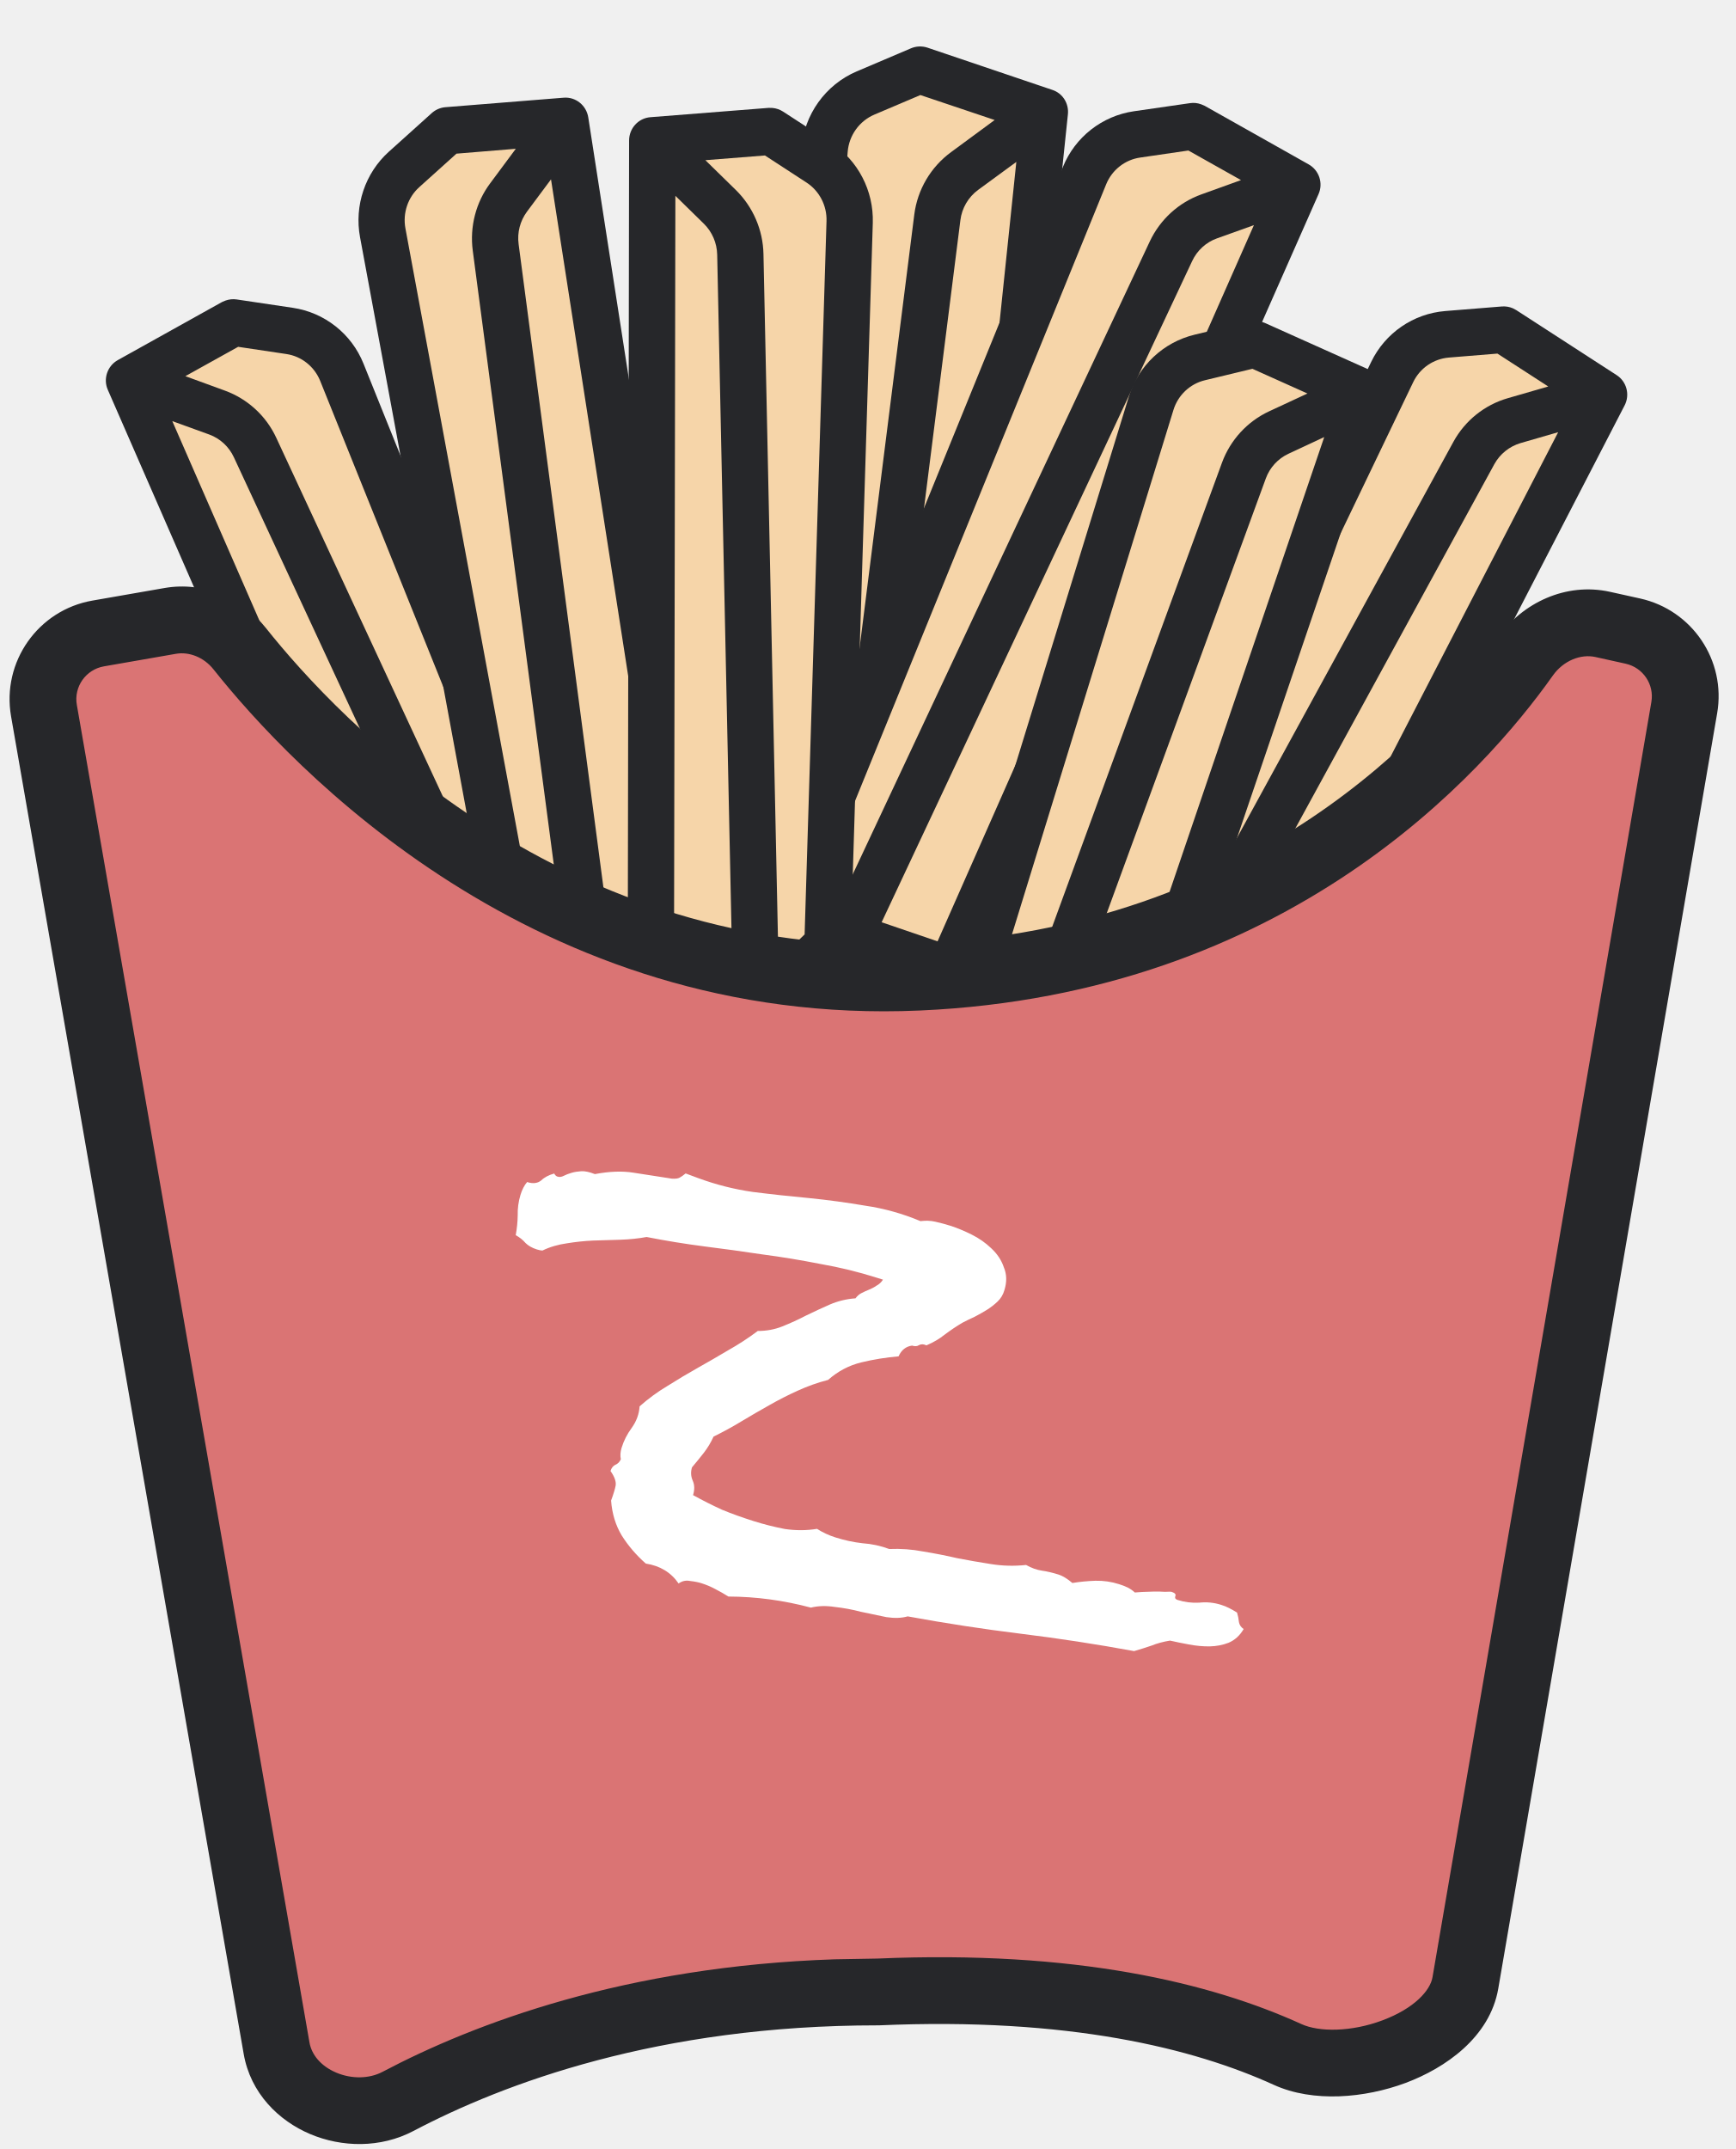
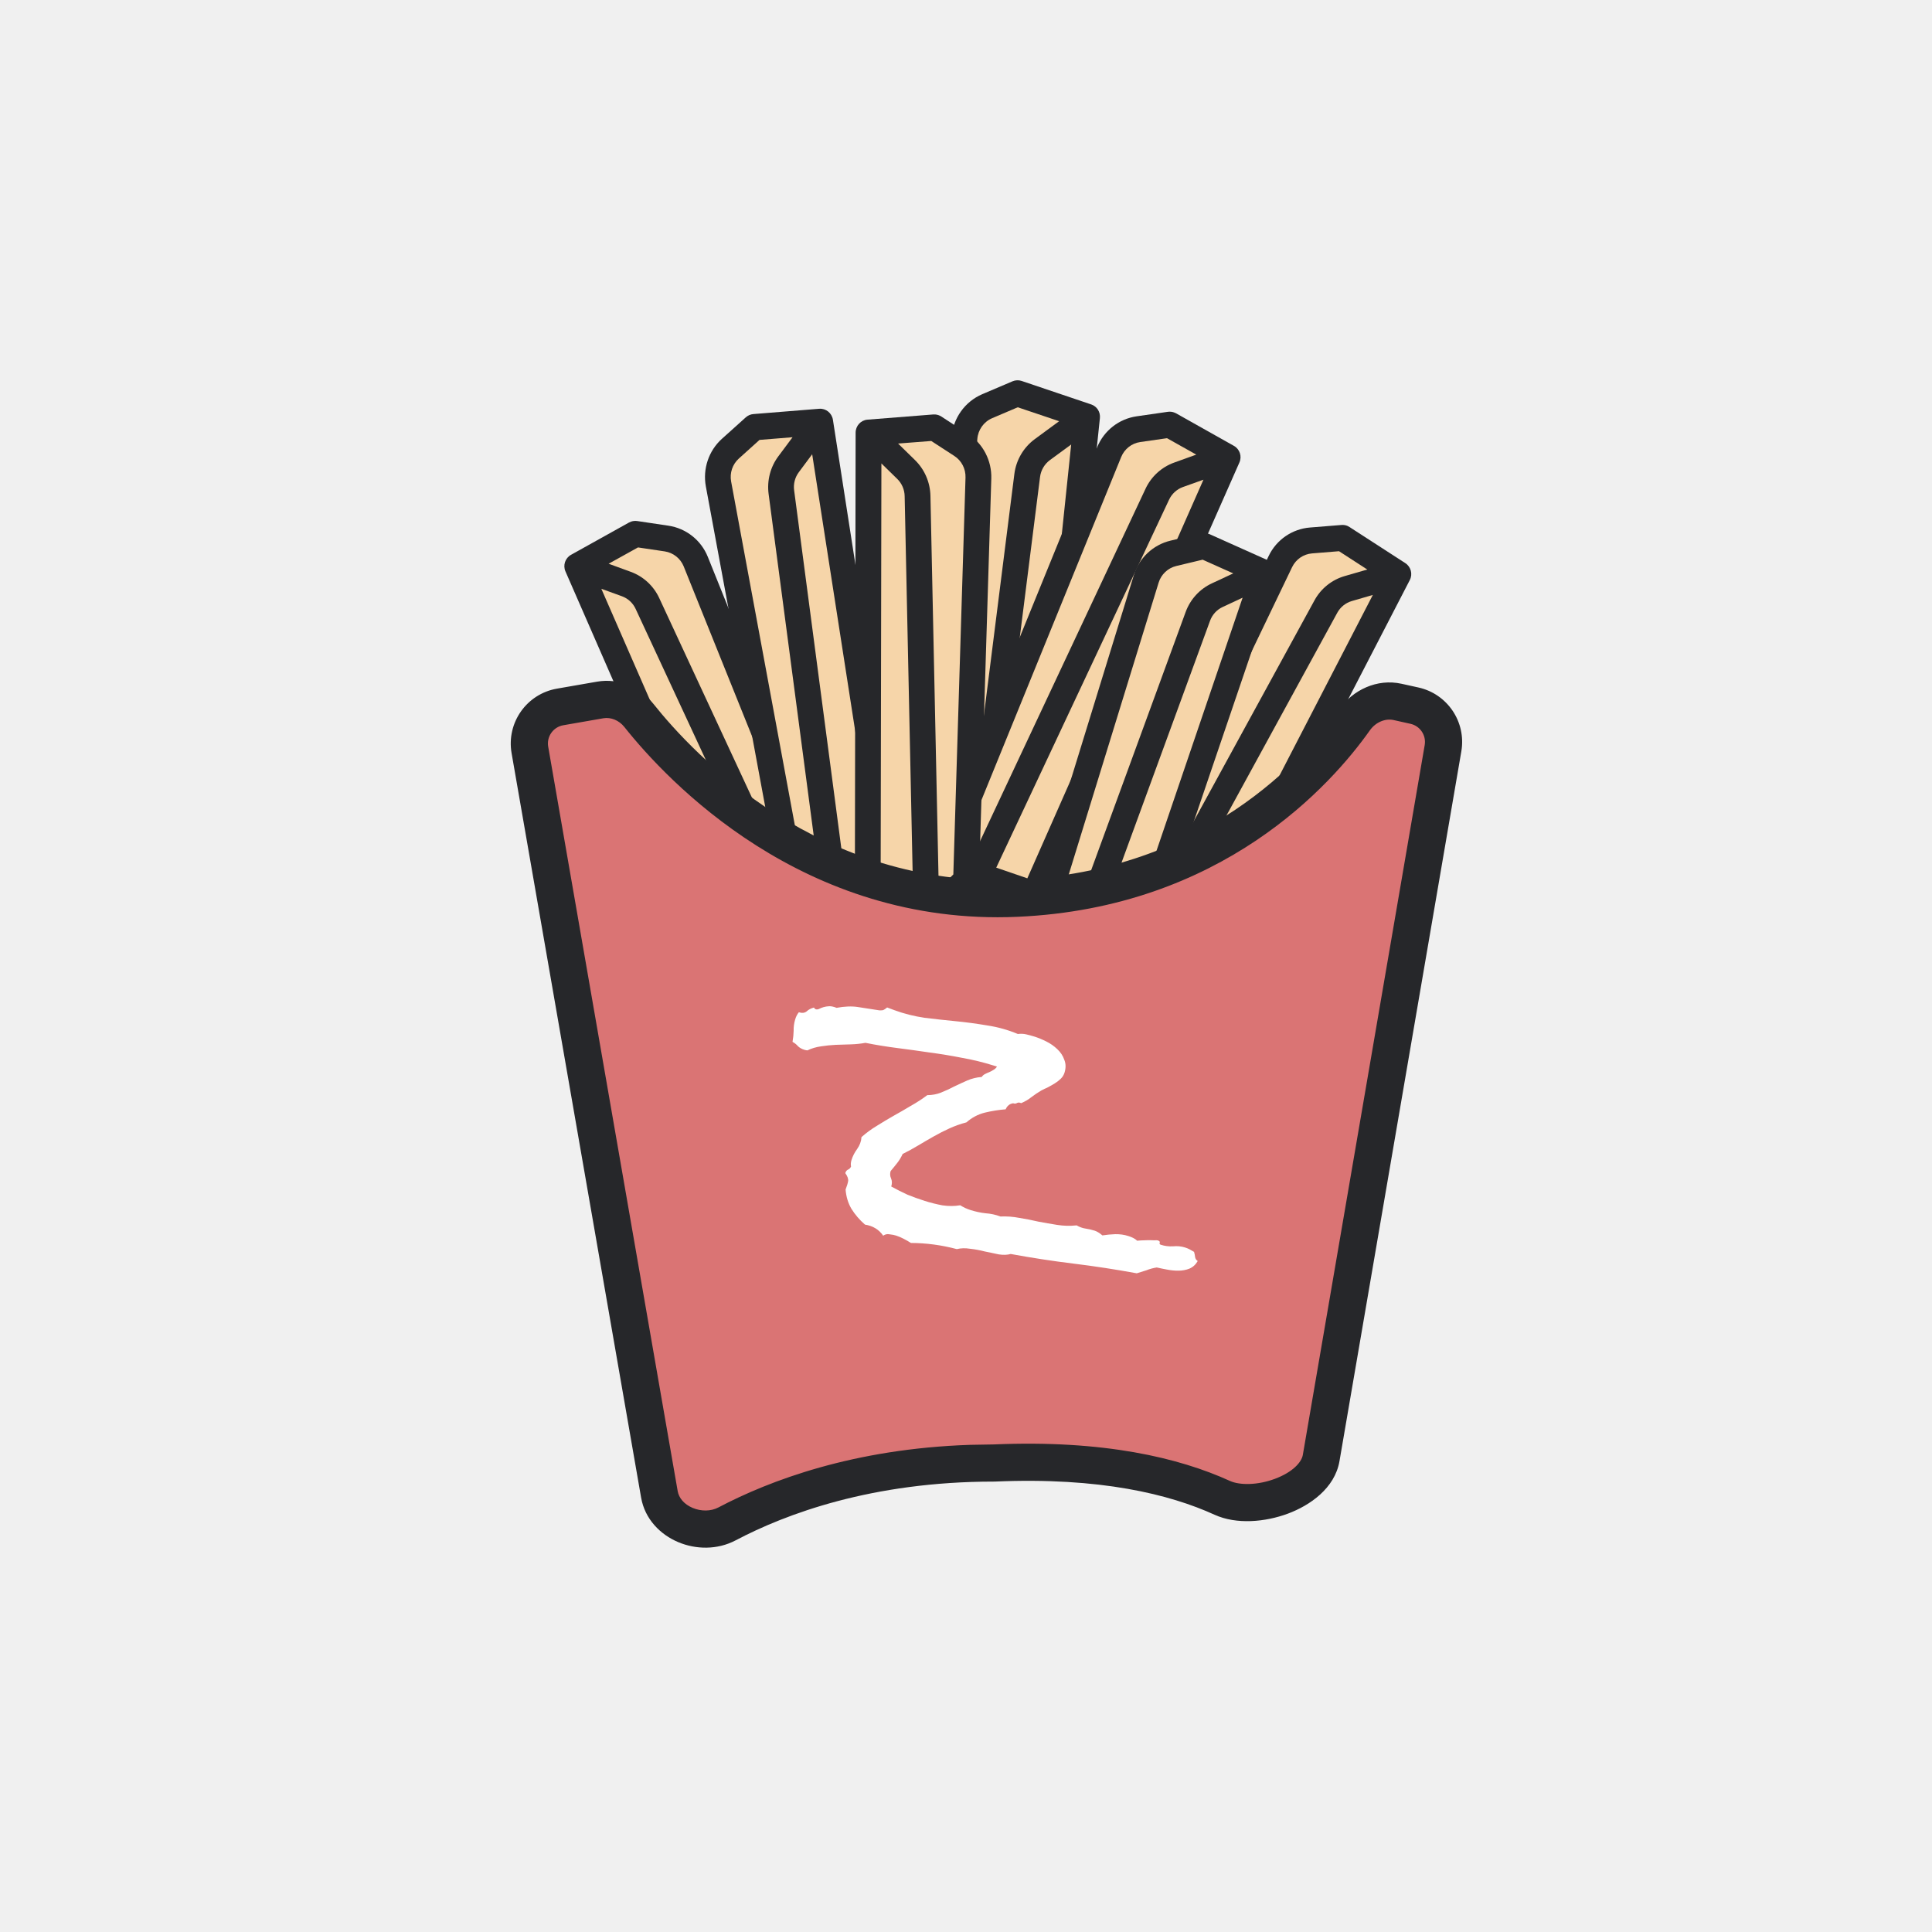
- <svg xmlns="http://www.w3.org/2000/svg" width="21" height="26" viewBox="0 0 21 26" fill="none">
-   <path d="M6.944 13.717L5.724 14.129L1.564 4.605L2.826 3.902L3.503 4.003C3.788 4.046 4.03 4.237 4.137 4.504L7.394 12.597L6.944 13.717Z" fill="#F6D5A9" />
-   <path d="M3.543 3.724C3.928 3.781 4.254 4.038 4.399 4.4L7.656 12.492C7.684 12.56 7.683 12.636 7.656 12.704L7.206 13.824C7.176 13.9 7.114 13.959 7.036 13.985L5.816 14.397C5.677 14.444 5.524 14.376 5.465 14.241L1.305 4.717C1.246 4.584 1.299 4.428 1.425 4.357L2.687 3.654L2.73 3.636C2.773 3.621 2.819 3.616 2.865 3.623L3.543 3.724ZM5.878 13.777L6.555 13.549L2.83 5.532C2.771 5.405 2.664 5.305 2.532 5.257L2.085 5.095L5.878 13.777ZM2.243 4.551L2.722 4.726C2.996 4.826 3.22 5.031 3.343 5.296L6.925 13.006L7.089 12.595L3.875 4.609C3.805 4.435 3.649 4.31 3.464 4.283L2.882 4.196L2.243 4.551Z" fill="#26272A" />
-   <path d="M9.998 13.279L11.379 13.461L12.644 1.358L11.13 0.847L10.474 1.126C10.194 1.245 10.002 1.513 9.978 1.819L9.184 12.084L9.998 13.279Z" fill="#F6D5A9" />
-   <path d="M10.367 0.864C9.989 1.025 9.73 1.387 9.698 1.8L8.904 12.064C8.899 12.129 8.916 12.193 8.952 12.246L9.766 13.442C9.81 13.507 9.881 13.55 9.959 13.56L11.339 13.743C11.415 13.753 11.491 13.731 11.552 13.683C11.611 13.635 11.65 13.565 11.658 13.489L12.923 1.384C12.937 1.252 12.86 1.129 12.736 1.088L11.222 0.576C11.157 0.555 11.086 0.558 11.023 0.585L10.367 0.864ZM11.13 13.141L10.312 13.032L11.622 2.664C11.64 2.518 11.718 2.385 11.836 2.298L12.299 1.959L11.13 13.141ZM12.037 1.452L11.51 1.84C11.264 2.02 11.102 2.294 11.064 2.597L9.813 12.503L9.472 12.001L10.258 1.838C10.274 1.639 10.398 1.465 10.58 1.387L11.138 1.15L12.037 1.452Z" fill="#26272A" />
-   <path d="M13.451 13.504L14.642 13.998L19.409 4.775L18.195 3.989L17.513 4.044C17.226 4.067 16.972 4.241 16.847 4.501L13.074 12.356L13.451 13.504Z" fill="#F6D5A9" />
-   <path d="M17.491 3.763C17.103 3.794 16.762 4.029 16.593 4.379L12.819 12.235C12.787 12.3 12.782 12.376 12.805 12.445L13.182 13.593C13.208 13.671 13.266 13.734 13.342 13.765L14.533 14.259C14.669 14.315 14.825 14.257 14.892 14.127L19.66 4.905C19.727 4.776 19.685 4.616 19.563 4.538L18.349 3.752L18.308 3.73C18.266 3.712 18.22 3.704 18.173 3.708L17.491 3.763ZM14.511 13.637L13.85 13.363L18.084 5.615C18.152 5.492 18.266 5.401 18.4 5.361L18.856 5.229L14.511 13.637ZM18.736 4.676L18.245 4.818C17.965 4.899 17.729 5.089 17.589 5.344L13.516 12.796L13.379 12.375L17.102 4.623C17.183 4.454 17.348 4.341 17.534 4.326L18.121 4.278L18.736 4.676Z" fill="#26272A" />
-   <path d="M10.28 11.324L11.498 11.741L15.698 2.235L14.438 1.527L13.76 1.625C13.476 1.667 13.233 1.857 13.124 2.124L9.834 10.202L10.28 11.324Z" fill="#F6D5A9" />
-   <path d="M13.722 1.346C13.337 1.402 13.01 1.658 12.863 2.019L9.573 10.097C9.545 10.165 9.545 10.241 9.572 10.309L10.017 11.431C10.047 11.507 10.109 11.566 10.187 11.593L11.406 12.009C11.545 12.057 11.697 11.99 11.757 11.855L15.956 2.349C16.015 2.216 15.963 2.06 15.837 1.989L14.578 1.28L14.536 1.262C14.492 1.246 14.446 1.241 14.4 1.248L13.722 1.346ZM11.346 11.389L10.669 11.158L14.427 3.158C14.487 3.03 14.595 2.931 14.727 2.884L15.174 2.724L11.346 11.389ZM15.018 2.179L14.538 2.352C14.264 2.45 14.04 2.655 13.915 2.919L10.303 10.613L10.139 10.202L13.386 2.23C13.457 2.056 13.614 1.932 13.799 1.906L14.381 1.821L15.018 2.179Z" fill="#26272A" />
-   <path d="M11.902 14.303L13.153 14.607L16.503 4.755L15.187 4.165L14.52 4.325C14.24 4.392 14.015 4.603 13.931 4.879L11.36 13.226L11.902 14.303Z" fill="#F6D5A9" />
-   <path d="M14.457 4.049C14.079 4.14 13.776 4.424 13.661 4.797L11.091 13.144C11.07 13.214 11.076 13.29 11.109 13.355L11.65 14.432C11.687 14.505 11.755 14.558 11.834 14.578L13.084 14.882C13.226 14.916 13.372 14.836 13.42 14.696L16.77 4.844C16.817 4.706 16.752 4.555 16.62 4.496L15.304 3.906L15.261 3.891C15.216 3.879 15.169 3.879 15.124 3.889L14.457 4.049ZM12.97 14.269L12.276 14.101L15.318 5.789C15.366 5.657 15.465 5.549 15.592 5.49L16.025 5.288L12.97 14.269ZM15.822 4.761L15.359 4.976C15.094 5.099 14.889 5.323 14.788 5.597L11.863 13.591L11.664 13.196L14.2 4.961C14.255 4.781 14.401 4.643 14.583 4.6L15.156 4.462L15.822 4.761Z" fill="#26272A" />
-   <path d="M7.2 12.103L8.443 11.767L6.843 1.466L5.41 1.582L4.89 2.05C4.677 2.241 4.579 2.532 4.632 2.815L6.225 11.415L7.2 12.103Z" fill="#F6D5A9" />
-   <path d="M4.705 1.836C4.419 2.094 4.286 2.487 4.357 2.87L5.95 11.469C5.964 11.543 6.005 11.608 6.066 11.65L7.041 12.338C7.108 12.385 7.192 12.4 7.271 12.379L8.513 12.043C8.653 12.006 8.742 11.867 8.719 11.722L7.119 1.421C7.096 1.274 6.966 1.17 6.821 1.182L5.389 1.297C5.329 1.302 5.271 1.327 5.225 1.368L4.705 1.836ZM8.127 11.556L7.435 11.744L6.276 2.954C6.257 2.815 6.294 2.673 6.377 2.561L6.668 2.17L8.127 11.556ZM6.242 1.8L5.933 2.216C5.759 2.448 5.683 2.742 5.721 3.032L6.839 11.5L6.478 11.246L4.906 2.762C4.872 2.577 4.936 2.388 5.074 2.264L5.524 1.859L6.242 1.8Z" fill="#26272A" />
-   <path d="M9.154 12.267L7.876 12.133L7.894 1.703L9.326 1.59L9.909 1.968C10.149 2.124 10.291 2.397 10.282 2.686L10.014 11.434L9.154 12.267Z" fill="#F6D5A9" />
-   <path d="M10.058 1.728C10.382 1.939 10.574 2.307 10.562 2.697L10.293 11.445C10.291 11.519 10.261 11.589 10.208 11.64L9.348 12.475C9.289 12.531 9.209 12.56 9.128 12.551L7.849 12.416C7.705 12.401 7.595 12.277 7.596 12.13L7.613 1.7C7.613 1.552 7.725 1.43 7.87 1.418L9.303 1.305L9.348 1.306C9.393 1.31 9.437 1.325 9.476 1.35L10.058 1.728ZM8.156 11.875L8.867 11.95L8.679 3.081C8.676 2.94 8.618 2.805 8.518 2.707L8.173 2.369L8.156 11.875ZM8.536 1.938L8.904 2.298C9.112 2.502 9.233 2.781 9.239 3.073L9.42 11.613L9.737 11.305L10.002 2.675C10.008 2.487 9.915 2.309 9.759 2.208L9.257 1.881L8.536 1.938Z" fill="#26272A" />
-   <path d="M3.347 24.78L0.532 8.598C0.455 8.158 0.75 7.74 1.189 7.664L2.061 7.512C2.378 7.457 2.7 7.595 2.9 7.848C3.809 8.99 6.652 12.02 11.112 11.823C15.392 11.634 17.667 9.064 18.462 7.94C18.672 7.643 19.039 7.476 19.394 7.554L19.761 7.635C20.181 7.729 20.455 8.136 20.382 8.561L17.733 23.991C17.605 24.739 16.273 25.171 15.582 24.857C14.547 24.385 12.967 23.997 10.618 24.101C7.893 24.101 5.957 24.823 4.817 25.424C4.255 25.72 3.456 25.406 3.347 24.78Z" fill="#DA7474" />
-   <path d="M1.992 7.114C2.47 7.031 2.933 7.241 3.216 7.596C4.103 8.711 6.835 11.607 11.094 11.419C15.2 11.238 17.375 8.778 18.132 7.707C18.423 7.296 18.947 7.042 19.482 7.16L19.848 7.241C20.479 7.381 20.89 7.992 20.78 8.629L18.131 24.06C18.029 24.649 17.49 25.021 17.009 25.201C16.516 25.384 15.892 25.441 15.415 25.224C14.447 24.783 12.932 24.403 10.635 24.504H10.618C7.968 24.504 6.095 25.207 5.005 25.781C4.603 25.993 4.135 25.98 3.755 25.82C3.373 25.659 3.032 25.326 2.949 24.85L0.134 8.667C0.019 8.008 0.461 7.38 1.12 7.266L1.992 7.114ZM2.13 7.91L1.258 8.062C1.039 8.1 0.891 8.309 0.93 8.529L3.745 24.711C3.771 24.86 3.883 24.997 4.069 25.076C4.256 25.155 4.468 25.151 4.628 25.067C5.744 24.478 7.572 23.789 10.102 23.705L10.618 23.696C13.011 23.593 14.65 23.988 15.75 24.489C15.963 24.586 16.351 24.585 16.728 24.444C17.117 24.299 17.308 24.081 17.335 23.923L19.984 8.492C20.02 8.28 19.883 8.077 19.673 8.03L19.307 7.949C19.131 7.91 18.92 7.991 18.791 8.174C17.959 9.35 15.584 12.029 11.13 12.226C6.469 12.432 3.515 9.269 2.584 8.099C2.466 7.95 2.287 7.883 2.13 7.91Z" fill="#26272A" />
-   <path d="M15.05 19.709C15.004 19.788 14.943 19.843 14.868 19.875C14.799 19.902 14.723 19.917 14.64 19.919C14.557 19.92 14.472 19.912 14.383 19.895C14.3 19.88 14.225 19.864 14.159 19.849C14.078 19.862 14.003 19.882 13.934 19.91C13.867 19.933 13.797 19.955 13.724 19.976C13.266 19.892 12.81 19.822 12.354 19.766C11.899 19.71 11.442 19.64 10.984 19.556C10.912 19.577 10.825 19.58 10.726 19.565C10.627 19.545 10.524 19.523 10.416 19.5C10.314 19.473 10.21 19.454 10.103 19.442C9.999 19.426 9.902 19.428 9.813 19.45C9.482 19.362 9.15 19.317 8.815 19.316C8.764 19.284 8.71 19.253 8.653 19.224C8.601 19.196 8.548 19.174 8.492 19.156C8.452 19.143 8.406 19.134 8.353 19.128C8.301 19.117 8.254 19.128 8.212 19.158C8.12 19.024 7.988 18.944 7.815 18.917C7.698 18.814 7.601 18.7 7.523 18.576C7.45 18.454 7.407 18.314 7.395 18.155C7.424 18.076 7.442 18.016 7.45 17.974C7.458 17.927 7.438 17.868 7.388 17.797C7.399 17.762 7.417 17.738 7.443 17.724C7.474 17.712 7.498 17.689 7.513 17.655C7.504 17.613 7.507 17.567 7.522 17.517C7.548 17.432 7.589 17.351 7.645 17.275C7.703 17.194 7.734 17.107 7.74 17.015C7.845 16.922 7.958 16.839 8.079 16.767C8.201 16.69 8.322 16.618 8.441 16.551C8.567 16.48 8.69 16.409 8.811 16.337C8.937 16.266 9.057 16.188 9.17 16.103C9.275 16.103 9.374 16.085 9.467 16.048C9.567 16.008 9.663 15.964 9.755 15.916C9.851 15.869 9.947 15.825 10.042 15.783C10.137 15.742 10.241 15.716 10.353 15.708C10.372 15.681 10.395 15.661 10.421 15.647C10.454 15.63 10.486 15.615 10.517 15.603C10.548 15.59 10.578 15.575 10.605 15.556C10.638 15.539 10.665 15.514 10.685 15.482L10.618 15.461C10.392 15.389 10.162 15.333 9.927 15.292C9.694 15.246 9.458 15.207 9.221 15.176C8.989 15.141 8.757 15.109 8.525 15.08C8.292 15.05 8.059 15.012 7.825 14.966C7.727 14.984 7.622 14.995 7.511 14.999C7.4 15.002 7.289 15.006 7.178 15.009C7.072 15.014 6.967 15.025 6.863 15.042C6.754 15.057 6.654 15.086 6.564 15.13C6.548 15.13 6.525 15.125 6.495 15.116C6.439 15.098 6.395 15.073 6.361 15.04C6.328 15.002 6.289 14.97 6.241 14.944C6.256 14.861 6.264 14.781 6.265 14.704C6.263 14.62 6.274 14.538 6.298 14.458C6.318 14.393 6.345 14.34 6.379 14.301C6.449 14.324 6.506 14.317 6.55 14.281C6.588 14.244 6.641 14.216 6.707 14.198C6.717 14.218 6.73 14.23 6.745 14.235C6.77 14.243 6.795 14.24 6.822 14.226C6.848 14.213 6.879 14.2 6.915 14.19C6.951 14.179 6.992 14.173 7.036 14.17C7.081 14.168 7.135 14.18 7.199 14.205C7.374 14.172 7.529 14.166 7.666 14.188C7.807 14.21 7.962 14.234 8.13 14.26C8.173 14.263 8.205 14.259 8.224 14.248C8.244 14.238 8.268 14.221 8.297 14.197L8.453 14.255C8.666 14.333 8.885 14.389 9.111 14.421C9.339 14.45 9.565 14.474 9.789 14.495C10.019 14.518 10.246 14.549 10.47 14.587C10.702 14.621 10.925 14.684 11.139 14.774C11.202 14.766 11.261 14.768 11.318 14.781C11.38 14.795 11.441 14.811 11.501 14.83C11.581 14.856 11.667 14.891 11.757 14.936C11.848 14.981 11.927 15.037 11.995 15.102C12.068 15.17 12.119 15.246 12.148 15.333C12.183 15.416 12.186 15.508 12.155 15.608C12.139 15.664 12.111 15.71 12.072 15.747C12.033 15.784 11.99 15.818 11.943 15.847C11.896 15.876 11.846 15.905 11.793 15.932C11.743 15.955 11.694 15.978 11.649 16.002C11.575 16.045 11.503 16.094 11.431 16.148C11.366 16.2 11.293 16.242 11.211 16.277C11.177 16.261 11.148 16.26 11.121 16.274C11.1 16.289 11.072 16.291 11.037 16.28C10.963 16.29 10.908 16.333 10.874 16.41C10.722 16.423 10.572 16.447 10.423 16.483C10.275 16.519 10.141 16.589 10.021 16.695C9.896 16.727 9.773 16.771 9.652 16.826C9.537 16.878 9.423 16.936 9.311 17C9.198 17.063 9.085 17.129 8.97 17.198C8.863 17.263 8.751 17.324 8.635 17.381C8.602 17.453 8.563 17.518 8.518 17.576C8.473 17.633 8.425 17.693 8.374 17.753C8.357 17.809 8.36 17.862 8.383 17.914C8.406 17.965 8.407 18.023 8.387 18.089C8.505 18.154 8.622 18.213 8.738 18.266C8.86 18.316 8.986 18.361 9.116 18.402C9.242 18.442 9.369 18.474 9.499 18.499C9.631 18.518 9.76 18.518 9.887 18.497C9.956 18.541 10.031 18.576 10.111 18.601C10.221 18.636 10.33 18.659 10.436 18.671C10.549 18.679 10.657 18.702 10.761 18.741C10.9 18.735 11.037 18.745 11.172 18.771C11.313 18.794 11.451 18.821 11.584 18.852C11.719 18.878 11.855 18.902 11.991 18.923C12.133 18.946 12.275 18.949 12.417 18.934C12.482 18.971 12.547 18.994 12.61 19.003C12.673 19.012 12.74 19.028 12.81 19.05C12.86 19.066 12.916 19.1 12.977 19.152C13.069 19.137 13.163 19.128 13.257 19.125C13.356 19.123 13.451 19.137 13.541 19.166C13.577 19.177 13.611 19.19 13.645 19.206C13.678 19.223 13.708 19.243 13.733 19.267C13.745 19.266 13.773 19.264 13.817 19.261C13.862 19.259 13.909 19.257 13.959 19.256C14.009 19.255 14.055 19.256 14.098 19.259C14.143 19.256 14.17 19.257 14.18 19.26C14.22 19.273 14.234 19.291 14.222 19.314C14.216 19.335 14.225 19.349 14.25 19.357C14.335 19.384 14.422 19.395 14.512 19.39C14.603 19.38 14.691 19.389 14.776 19.416C14.811 19.427 14.843 19.439 14.871 19.454C14.9 19.468 14.933 19.487 14.97 19.51C14.981 19.547 14.989 19.585 14.993 19.625C14.999 19.66 15.018 19.688 15.05 19.709Z" fill="white" />
+ <svg xmlns="http://www.w3.org/2000/svg" width="52" height="52" viewBox="0 0 52 52" fill="none">
+   <path d="M22.201 26.522L20.69 27.032L15.54 15.24L17.102 14.37L17.941 14.495C18.294 14.548 18.593 14.784 18.727 15.116L22.759 25.135L22.201 26.522Z" fill="#F6D5A9" />
+   <path d="M17.991 14.149C18.467 14.22 18.87 14.539 19.05 14.986L23.083 25.005C23.117 25.089 23.117 25.184 23.083 25.268L22.526 26.654C22.488 26.748 22.411 26.821 22.315 26.854L20.804 27.364C20.632 27.422 20.443 27.338 20.37 27.171L15.219 15.379C15.147 15.214 15.212 15.021 15.369 14.933L16.931 14.063L16.984 14.04C17.037 14.021 17.095 14.016 17.152 14.024L17.991 14.149ZM20.881 26.596L21.72 26.314L17.108 16.388C17.035 16.23 16.902 16.107 16.739 16.048L16.185 15.847L20.881 26.596ZM16.381 15.173L16.975 15.39C17.314 15.513 17.591 15.768 17.743 16.096L22.177 25.641L22.381 25.133L18.402 15.245C18.315 15.03 18.121 14.876 17.892 14.841L17.172 14.734L16.381 15.173Z" fill="#26272A" />
+   <path d="M25.983 25.979L27.692 26.205L29.259 11.22L27.384 10.587L26.572 10.933C26.225 11.08 25.988 11.412 25.958 11.791L24.975 24.499L25.983 25.979Z" fill="#F6D5A9" />
+   <path d="M26.439 10.609C25.971 10.809 25.651 11.256 25.612 11.767L24.628 24.476C24.622 24.556 24.642 24.635 24.687 24.701L25.695 26.181C25.75 26.262 25.837 26.315 25.934 26.328L27.643 26.554C27.736 26.566 27.831 26.539 27.906 26.48C27.98 26.42 28.028 26.334 28.038 26.239L29.604 11.253C29.621 11.09 29.525 10.938 29.372 10.886L27.497 10.253C27.417 10.226 27.33 10.23 27.252 10.263L26.439 10.609ZM27.384 25.808L26.371 25.674L27.993 12.837C28.016 12.656 28.112 12.492 28.258 12.384L28.831 11.964L27.384 25.808ZM28.507 11.337L27.854 11.817C27.55 12.04 27.35 12.379 27.302 12.755L25.753 25.018L25.331 24.398L26.305 11.815C26.324 11.569 26.478 11.352 26.703 11.256L27.393 10.962L28.507 11.337Z" fill="#26272A" />
+   <path d="M30.257 26.258L31.732 26.869L37.634 15.451L36.131 14.478L35.286 14.546C34.931 14.575 34.617 14.79 34.462 15.112L29.791 24.837L30.257 26.258Z" fill="#F6D5A9" />
+   <path d="M35.259 14.198C34.78 14.236 34.356 14.527 34.148 14.961L29.475 24.687C29.436 24.768 29.43 24.862 29.458 24.948L29.925 26.369C29.956 26.465 30.029 26.543 30.122 26.582L31.598 27.193C31.765 27.263 31.959 27.191 32.042 27.029L37.945 15.612C38.028 15.452 37.975 15.255 37.825 15.157L36.322 14.185L36.272 14.157C36.219 14.134 36.162 14.125 36.104 14.13L35.259 14.198ZM31.57 26.422L30.751 26.084L35.994 16.491C36.078 16.338 36.218 16.226 36.385 16.177L36.95 16.013L31.57 26.422ZM36.801 15.329L36.193 15.505C35.847 15.605 35.554 15.839 35.381 16.156L30.338 25.381L30.168 24.86L34.778 15.263C34.879 15.054 35.082 14.914 35.313 14.895L36.04 14.836L36.801 15.329Z" fill="#26272A" />
+   <path d="M26.331 23.56L27.84 24.076L33.039 12.307L31.48 11.43L30.641 11.552C30.288 11.603 29.988 11.838 29.853 12.169L25.779 22.171L26.331 23.56Z" fill="#F6D5A9" />
+   <path d="M30.593 11.205C30.116 11.274 29.712 11.591 29.53 12.038L25.456 22.04C25.422 22.124 25.421 22.218 25.455 22.302L26.006 23.691C26.043 23.785 26.12 23.859 26.216 23.892L27.726 24.407C27.898 24.466 28.086 24.383 28.16 24.216L33.359 12.447C33.432 12.282 33.368 12.089 33.212 12.001L31.653 11.124L31.6 11.101C31.547 11.082 31.489 11.076 31.432 11.084L30.593 11.205ZM27.651 23.64L26.814 23.353L31.466 13.448C31.54 13.291 31.674 13.168 31.837 13.109L32.391 12.911L27.651 23.64ZM32.198 12.236L31.604 12.45C31.264 12.572 30.986 12.826 30.833 13.153L26.36 22.679L26.157 22.17L30.177 12.3C30.265 12.085 30.459 11.931 30.688 11.898L31.41 11.794L32.198 12.236Z" fill="#26272A" />
+   <path d="M28.34 27.247L29.889 27.623L34.036 15.426L32.407 14.695L31.581 14.893C31.234 14.976 30.956 15.238 30.851 15.579L27.669 25.914L28.34 27.247Z" fill="#F6D5A9" />
+   <path d="M31.503 14.552C31.035 14.664 30.66 15.017 30.518 15.478L27.336 25.813C27.309 25.9 27.317 25.993 27.358 26.074L28.028 27.407C28.074 27.498 28.157 27.564 28.256 27.588L29.804 27.964C29.98 28.007 30.16 27.907 30.219 27.734L34.367 15.537C34.425 15.365 34.345 15.178 34.181 15.105L32.551 14.375L32.498 14.356C32.443 14.342 32.385 14.341 32.329 14.354L31.503 14.552ZM29.662 27.206L28.803 26.997L32.569 16.707C32.629 16.543 32.751 16.41 32.909 16.337L33.445 16.087L29.662 27.206ZM33.193 15.433L32.62 15.7C32.292 15.852 32.038 16.129 31.913 16.469L28.291 26.366L28.045 25.877L31.185 15.681C31.253 15.459 31.434 15.288 31.659 15.234L32.369 15.064L33.193 15.433Z" fill="#26272A" />
+   <path d="M22.519 24.523L24.057 24.108L22.076 11.355L20.302 11.498L19.658 12.077C19.395 12.314 19.274 12.674 19.339 13.025L21.311 23.672L22.519 24.523Z" fill="#F6D5A9" />
+   <path d="M19.429 11.812C19.075 12.132 18.911 12.618 18.998 13.092L20.971 23.739C20.987 23.83 21.039 23.911 21.114 23.963L22.322 24.815C22.405 24.873 22.509 24.891 22.606 24.865L24.144 24.45C24.317 24.404 24.427 24.231 24.399 24.051L22.418 11.298C22.389 11.116 22.229 10.988 22.049 11.002L20.276 11.145C20.201 11.151 20.13 11.182 20.073 11.233L19.429 11.812ZM23.666 23.847L22.809 24.079L21.374 13.196C21.351 13.024 21.396 12.849 21.5 12.71L21.86 12.226L23.666 23.847ZM21.332 11.768L20.949 12.282C20.734 12.57 20.64 12.934 20.687 13.293L22.071 23.777L21.625 23.463L19.678 12.958C19.636 12.73 19.715 12.496 19.886 12.342L20.443 11.84L21.332 11.768Z" fill="#26272A" />
+   <path d="M24.938 24.727L23.355 24.561L23.377 11.648L25.151 11.508L25.872 11.976C26.169 12.169 26.345 12.508 26.334 12.865L26.002 23.695L24.938 24.727Z" fill="#F6D5A9" />
+   <path d="M26.056 11.679C26.458 11.94 26.695 12.396 26.681 12.879L26.348 23.709C26.346 23.801 26.308 23.888 26.243 23.951L25.178 24.984C25.105 25.054 25.005 25.089 24.905 25.079L23.322 24.912C23.144 24.893 23.008 24.739 23.008 24.557L23.029 11.644C23.03 11.461 23.169 11.309 23.348 11.295L25.122 11.155L25.178 11.156C25.234 11.161 25.288 11.18 25.336 11.211L26.056 11.679ZM23.702 24.241L24.582 24.335L24.349 13.354C24.346 13.179 24.274 13.012 24.15 12.891L23.723 12.473L23.702 24.241ZM24.172 11.938L24.628 12.384C24.886 12.637 25.035 12.982 25.043 13.345L25.267 23.917L25.659 23.536L25.987 12.851C25.994 12.618 25.88 12.398 25.687 12.273L25.065 11.869L24.172 11.938Z" fill="#26272A" />
+   <path d="M17.748 40.219L14.262 20.184C14.168 19.64 14.532 19.122 15.076 19.027L16.155 18.84C16.549 18.771 16.946 18.943 17.195 19.255C18.32 20.67 21.84 24.421 27.362 24.177C32.661 23.943 35.477 20.761 36.461 19.37C36.721 19.002 37.176 18.795 37.616 18.892L38.069 18.992C38.59 19.108 38.929 19.612 38.839 20.138L35.559 39.243C35.4 40.168 33.751 40.703 32.897 40.314C31.615 39.73 29.659 39.25 26.75 39.378C23.377 39.378 20.979 40.272 19.567 41.016C18.872 41.383 17.883 40.994 17.748 40.219Z" fill="#DA7474" />
+   <path d="M16.07 18.347C16.662 18.244 17.236 18.503 17.586 18.944C18.684 20.324 22.066 23.91 27.34 23.677C32.423 23.453 35.115 20.407 36.053 19.081C36.413 18.572 37.062 18.257 37.724 18.404L38.178 18.504C38.959 18.677 39.467 19.433 39.332 20.222L36.052 39.328C35.926 40.057 35.258 40.518 34.663 40.74C34.052 40.967 33.28 41.038 32.689 40.769C31.491 40.223 29.615 39.752 26.771 39.877H26.75C23.469 39.877 21.15 40.747 19.801 41.458C19.303 41.721 18.723 41.705 18.253 41.506C17.781 41.307 17.357 40.895 17.255 40.305L13.769 20.269C13.628 19.453 14.174 18.677 14.99 18.535L16.07 18.347ZM16.241 19.332L15.162 19.52C14.89 19.567 14.707 19.826 14.755 20.098L18.24 40.133C18.272 40.318 18.412 40.488 18.642 40.585C18.874 40.683 19.136 40.678 19.334 40.574C20.715 39.846 22.979 38.992 26.111 38.888L26.75 38.877C29.712 38.75 31.742 39.239 33.103 39.859C33.368 39.979 33.847 39.977 34.314 39.803C34.797 39.623 35.033 39.354 35.066 39.158L38.346 20.053C38.391 19.79 38.221 19.538 37.961 19.481L37.508 19.38C37.29 19.332 37.029 19.432 36.869 19.659C35.839 21.115 32.898 24.433 27.384 24.676C21.613 24.931 17.956 21.015 16.804 19.566C16.657 19.382 16.436 19.299 16.241 19.332Z" fill="#26272A" />
+   <path d="M32.237 33.941C32.18 34.039 32.105 34.107 32.012 34.146C31.926 34.18 31.832 34.198 31.73 34.2C31.627 34.202 31.521 34.192 31.412 34.171C31.309 34.152 31.216 34.133 31.134 34.114C31.034 34.13 30.941 34.155 30.856 34.19C30.772 34.218 30.686 34.245 30.596 34.271C30.029 34.167 29.464 34.08 28.9 34.011C28.336 33.942 27.77 33.855 27.203 33.751C27.113 33.777 27.007 33.781 26.883 33.762C26.762 33.737 26.634 33.711 26.5 33.682C26.373 33.649 26.245 33.625 26.113 33.611C25.983 33.59 25.863 33.593 25.753 33.62C25.344 33.511 24.932 33.456 24.518 33.454C24.455 33.414 24.388 33.376 24.318 33.34C24.253 33.306 24.187 33.278 24.119 33.256C24.069 33.24 24.011 33.229 23.945 33.222C23.881 33.208 23.823 33.221 23.771 33.259C23.658 33.093 23.494 32.994 23.28 32.96C23.135 32.832 23.014 32.692 22.918 32.538C22.828 32.387 22.775 32.213 22.759 32.017C22.796 31.919 22.819 31.844 22.827 31.793C22.838 31.735 22.813 31.662 22.751 31.574C22.764 31.53 22.787 31.5 22.819 31.483C22.858 31.468 22.887 31.439 22.906 31.398C22.895 31.346 22.898 31.289 22.917 31.227C22.949 31.121 23 31.021 23.069 30.927C23.141 30.826 23.18 30.72 23.187 30.606C23.317 30.49 23.457 30.387 23.607 30.298C23.758 30.203 23.908 30.113 24.055 30.03C24.211 29.943 24.364 29.855 24.513 29.765C24.669 29.678 24.817 29.582 24.958 29.476C25.087 29.476 25.21 29.453 25.325 29.408C25.449 29.358 25.568 29.304 25.681 29.244C25.801 29.186 25.919 29.132 26.037 29.08C26.155 29.029 26.283 28.997 26.422 28.987C26.446 28.953 26.474 28.928 26.506 28.911C26.547 28.89 26.587 28.872 26.625 28.857C26.664 28.841 26.7 28.822 26.734 28.799C26.775 28.778 26.808 28.747 26.834 28.707L26.75 28.681C26.47 28.593 26.185 28.523 25.895 28.472C25.606 28.415 25.314 28.367 25.02 28.328C24.734 28.285 24.446 28.246 24.158 28.209C23.87 28.172 23.581 28.126 23.293 28.068C23.17 28.091 23.04 28.105 22.903 28.109C22.766 28.113 22.628 28.117 22.491 28.122C22.36 28.128 22.23 28.142 22.101 28.162C21.966 28.181 21.843 28.217 21.732 28.271C21.711 28.271 21.682 28.265 21.645 28.254C21.577 28.232 21.521 28.201 21.479 28.16C21.439 28.113 21.39 28.074 21.331 28.042C21.349 27.938 21.359 27.839 21.361 27.744C21.358 27.64 21.372 27.539 21.402 27.439C21.426 27.358 21.46 27.294 21.501 27.245C21.588 27.273 21.659 27.265 21.713 27.22C21.761 27.174 21.826 27.14 21.907 27.118C21.92 27.142 21.936 27.158 21.955 27.164C21.986 27.173 22.017 27.17 22.05 27.153C22.082 27.136 22.121 27.12 22.166 27.107C22.21 27.094 22.261 27.086 22.316 27.083C22.371 27.08 22.438 27.095 22.517 27.126C22.733 27.086 22.926 27.078 23.095 27.105C23.27 27.133 23.462 27.163 23.67 27.194C23.723 27.197 23.762 27.193 23.786 27.18C23.811 27.167 23.841 27.146 23.877 27.116L24.07 27.188C24.333 27.285 24.605 27.353 24.885 27.394C25.167 27.429 25.447 27.459 25.724 27.486C26.008 27.514 26.289 27.552 26.567 27.599C26.854 27.642 27.13 27.719 27.395 27.83C27.473 27.821 27.547 27.823 27.617 27.839C27.693 27.856 27.769 27.877 27.843 27.9C27.943 27.932 28.049 27.975 28.161 28.031C28.273 28.087 28.371 28.156 28.456 28.237C28.546 28.321 28.609 28.416 28.645 28.523C28.688 28.625 28.691 28.739 28.654 28.863C28.633 28.932 28.598 28.989 28.55 29.035C28.502 29.082 28.449 29.123 28.39 29.159C28.332 29.195 28.27 29.23 28.206 29.264C28.143 29.292 28.083 29.321 28.026 29.351C27.935 29.404 27.846 29.465 27.757 29.532C27.677 29.596 27.586 29.649 27.484 29.692C27.443 29.672 27.406 29.67 27.373 29.687C27.347 29.706 27.312 29.709 27.269 29.695C27.177 29.707 27.11 29.761 27.067 29.857C26.878 29.872 26.693 29.902 26.509 29.946C26.326 29.991 26.16 30.078 26.011 30.209C25.856 30.249 25.704 30.303 25.554 30.371C25.412 30.436 25.271 30.507 25.132 30.586C24.992 30.665 24.852 30.747 24.71 30.832C24.577 30.912 24.439 30.988 24.295 31.059C24.254 31.148 24.206 31.229 24.15 31.3C24.095 31.371 24.035 31.444 23.971 31.52C23.951 31.588 23.954 31.654 23.983 31.718C24.011 31.781 24.013 31.854 23.988 31.935C24.134 32.015 24.279 32.088 24.422 32.154C24.573 32.215 24.73 32.272 24.891 32.323C25.046 32.372 25.204 32.412 25.365 32.442C25.528 32.466 25.688 32.466 25.845 32.44C25.931 32.495 26.023 32.538 26.122 32.569C26.259 32.612 26.393 32.641 26.525 32.655C26.665 32.665 26.799 32.694 26.927 32.742C27.099 32.735 27.269 32.747 27.436 32.78C27.611 32.808 27.781 32.841 27.947 32.88C28.114 32.912 28.282 32.941 28.451 32.968C28.626 32.996 28.801 33 28.977 32.981C29.058 33.027 29.138 33.056 29.216 33.067C29.295 33.078 29.377 33.097 29.464 33.124C29.526 33.144 29.595 33.186 29.671 33.251C29.785 33.233 29.901 33.222 30.017 33.218C30.141 33.216 30.258 33.232 30.37 33.268C30.413 33.281 30.456 33.298 30.497 33.318C30.539 33.338 30.575 33.364 30.607 33.394C30.621 33.392 30.656 33.389 30.711 33.386C30.767 33.383 30.825 33.381 30.887 33.38C30.948 33.379 31.006 33.38 31.059 33.383C31.114 33.38 31.148 33.381 31.161 33.385C31.21 33.401 31.227 33.423 31.212 33.452C31.204 33.477 31.216 33.495 31.247 33.504C31.352 33.538 31.46 33.551 31.571 33.545C31.684 33.533 31.793 33.544 31.898 33.577C31.942 33.591 31.981 33.607 32.016 33.625C32.052 33.643 32.092 33.666 32.138 33.694C32.152 33.739 32.161 33.787 32.167 33.836C32.174 33.88 32.197 33.914 32.237 33.941Z" fill="white" />
</svg>
